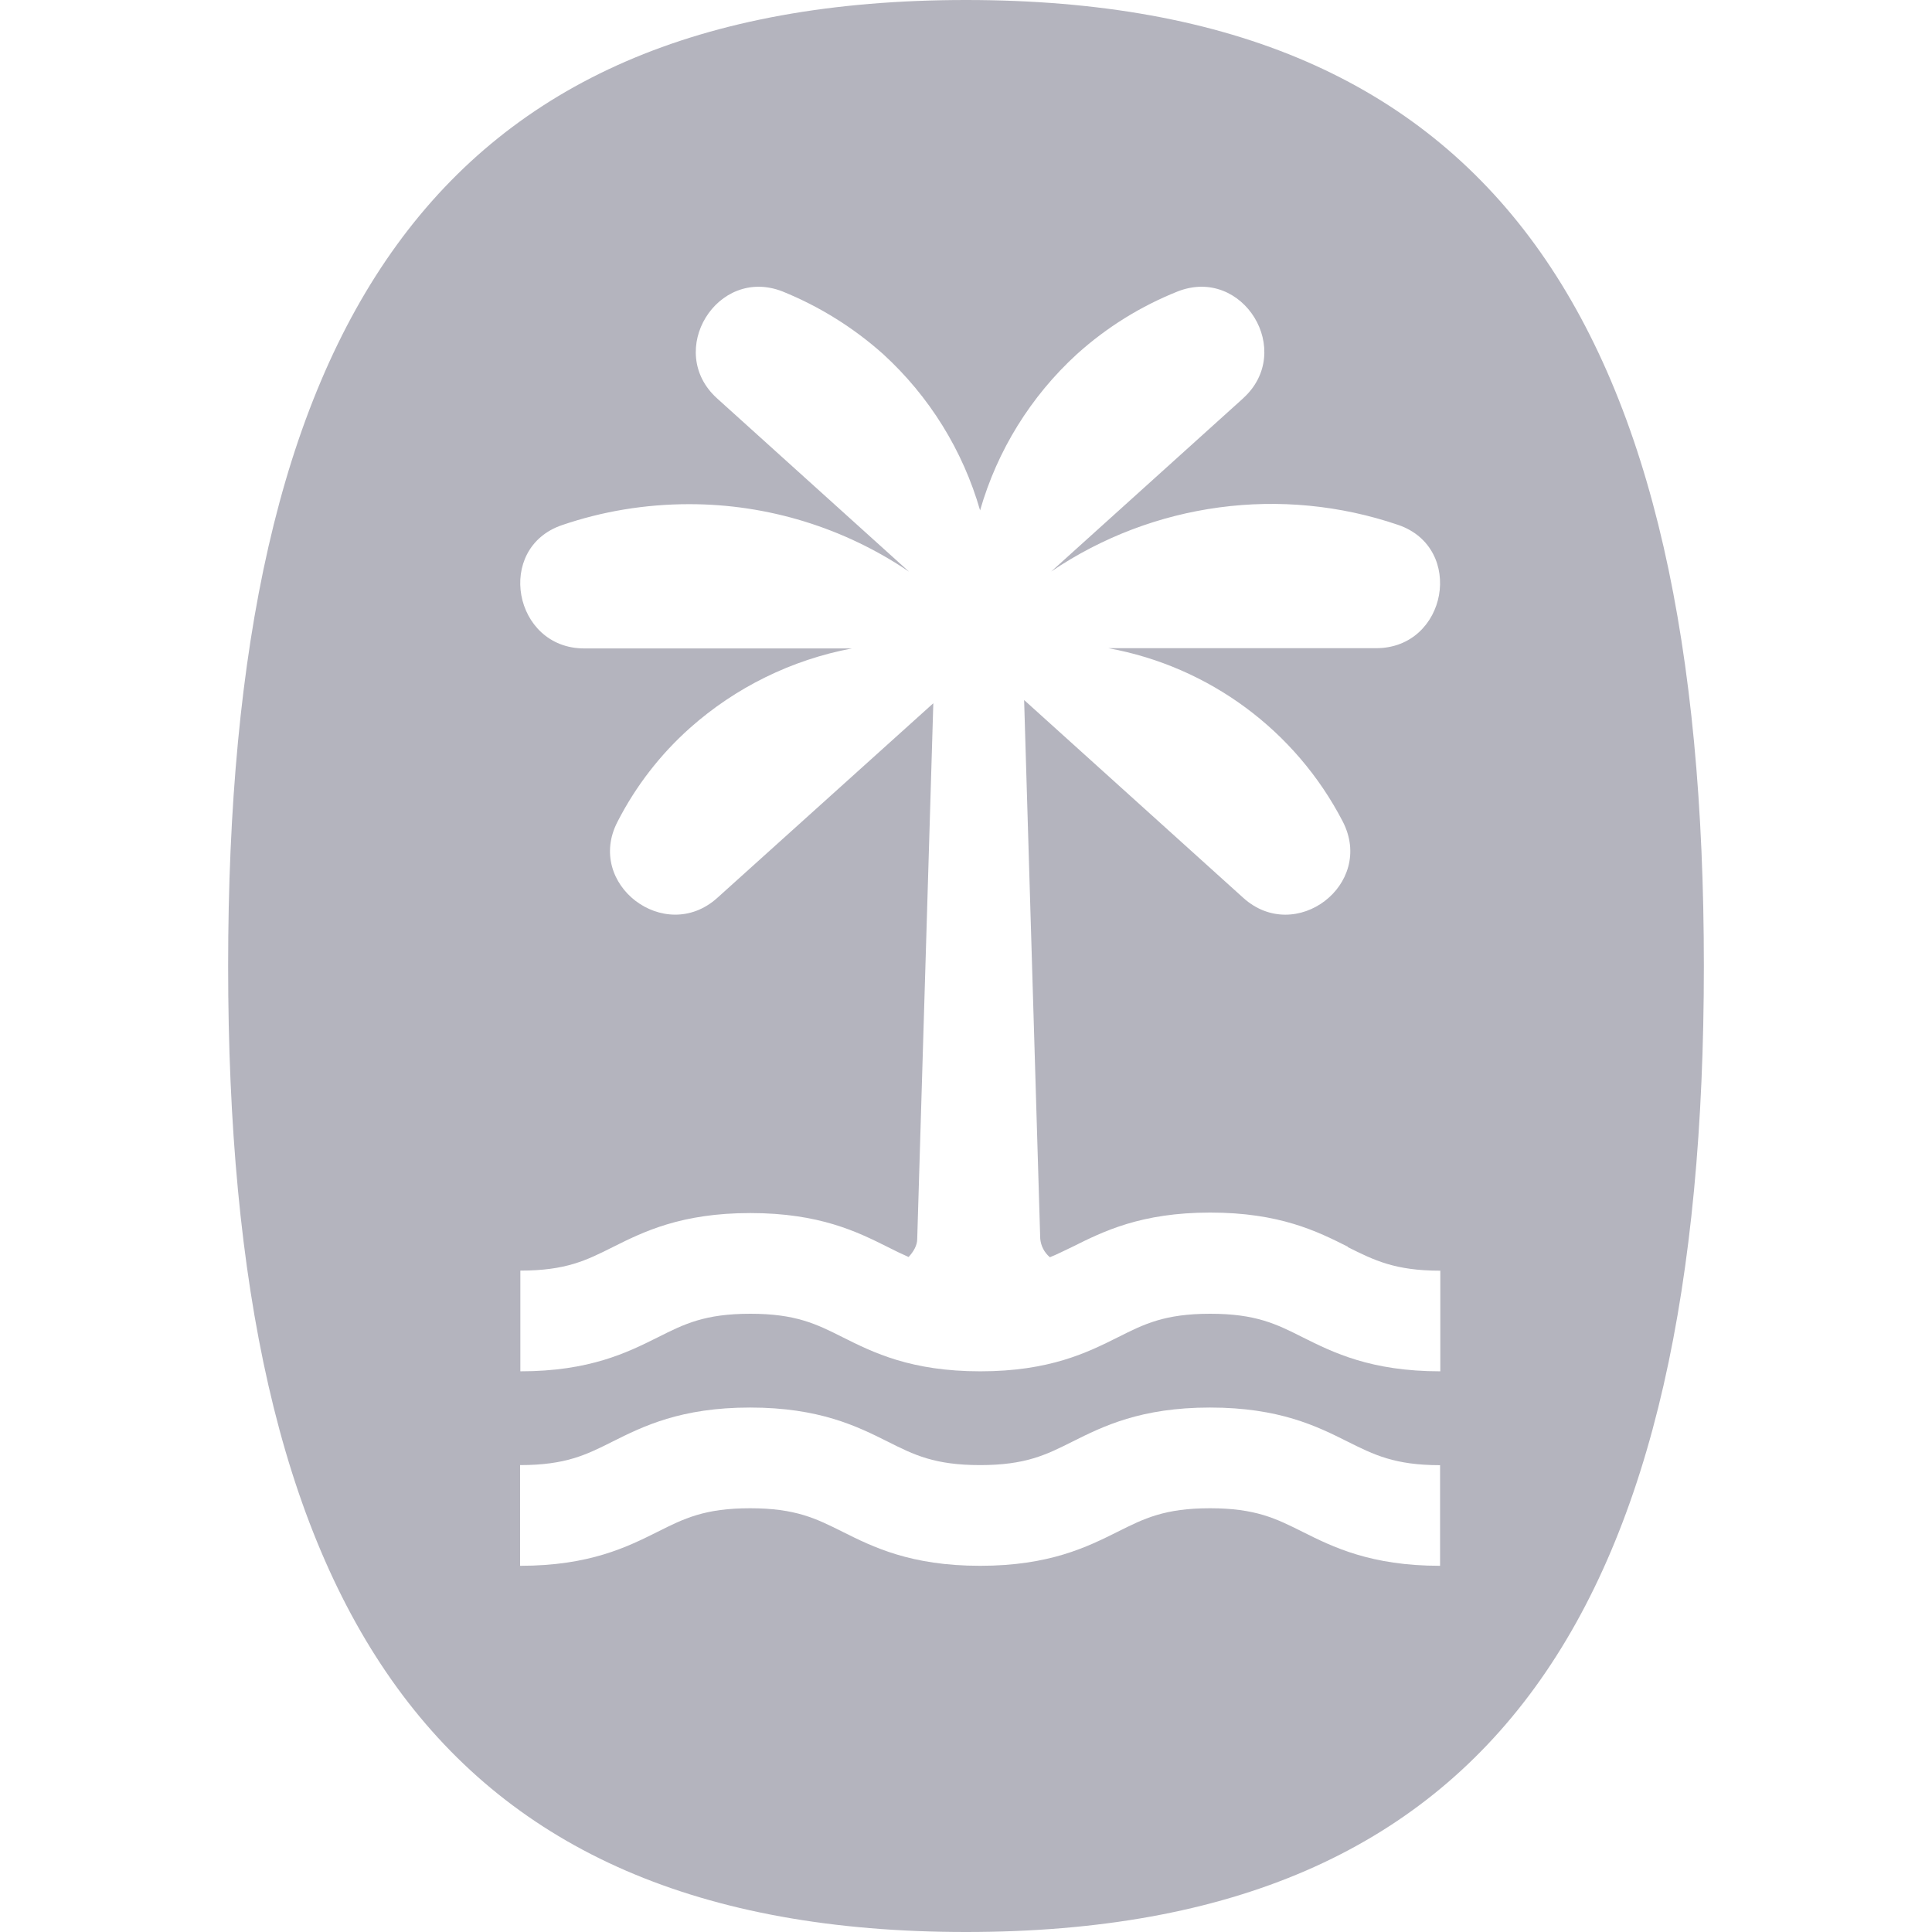
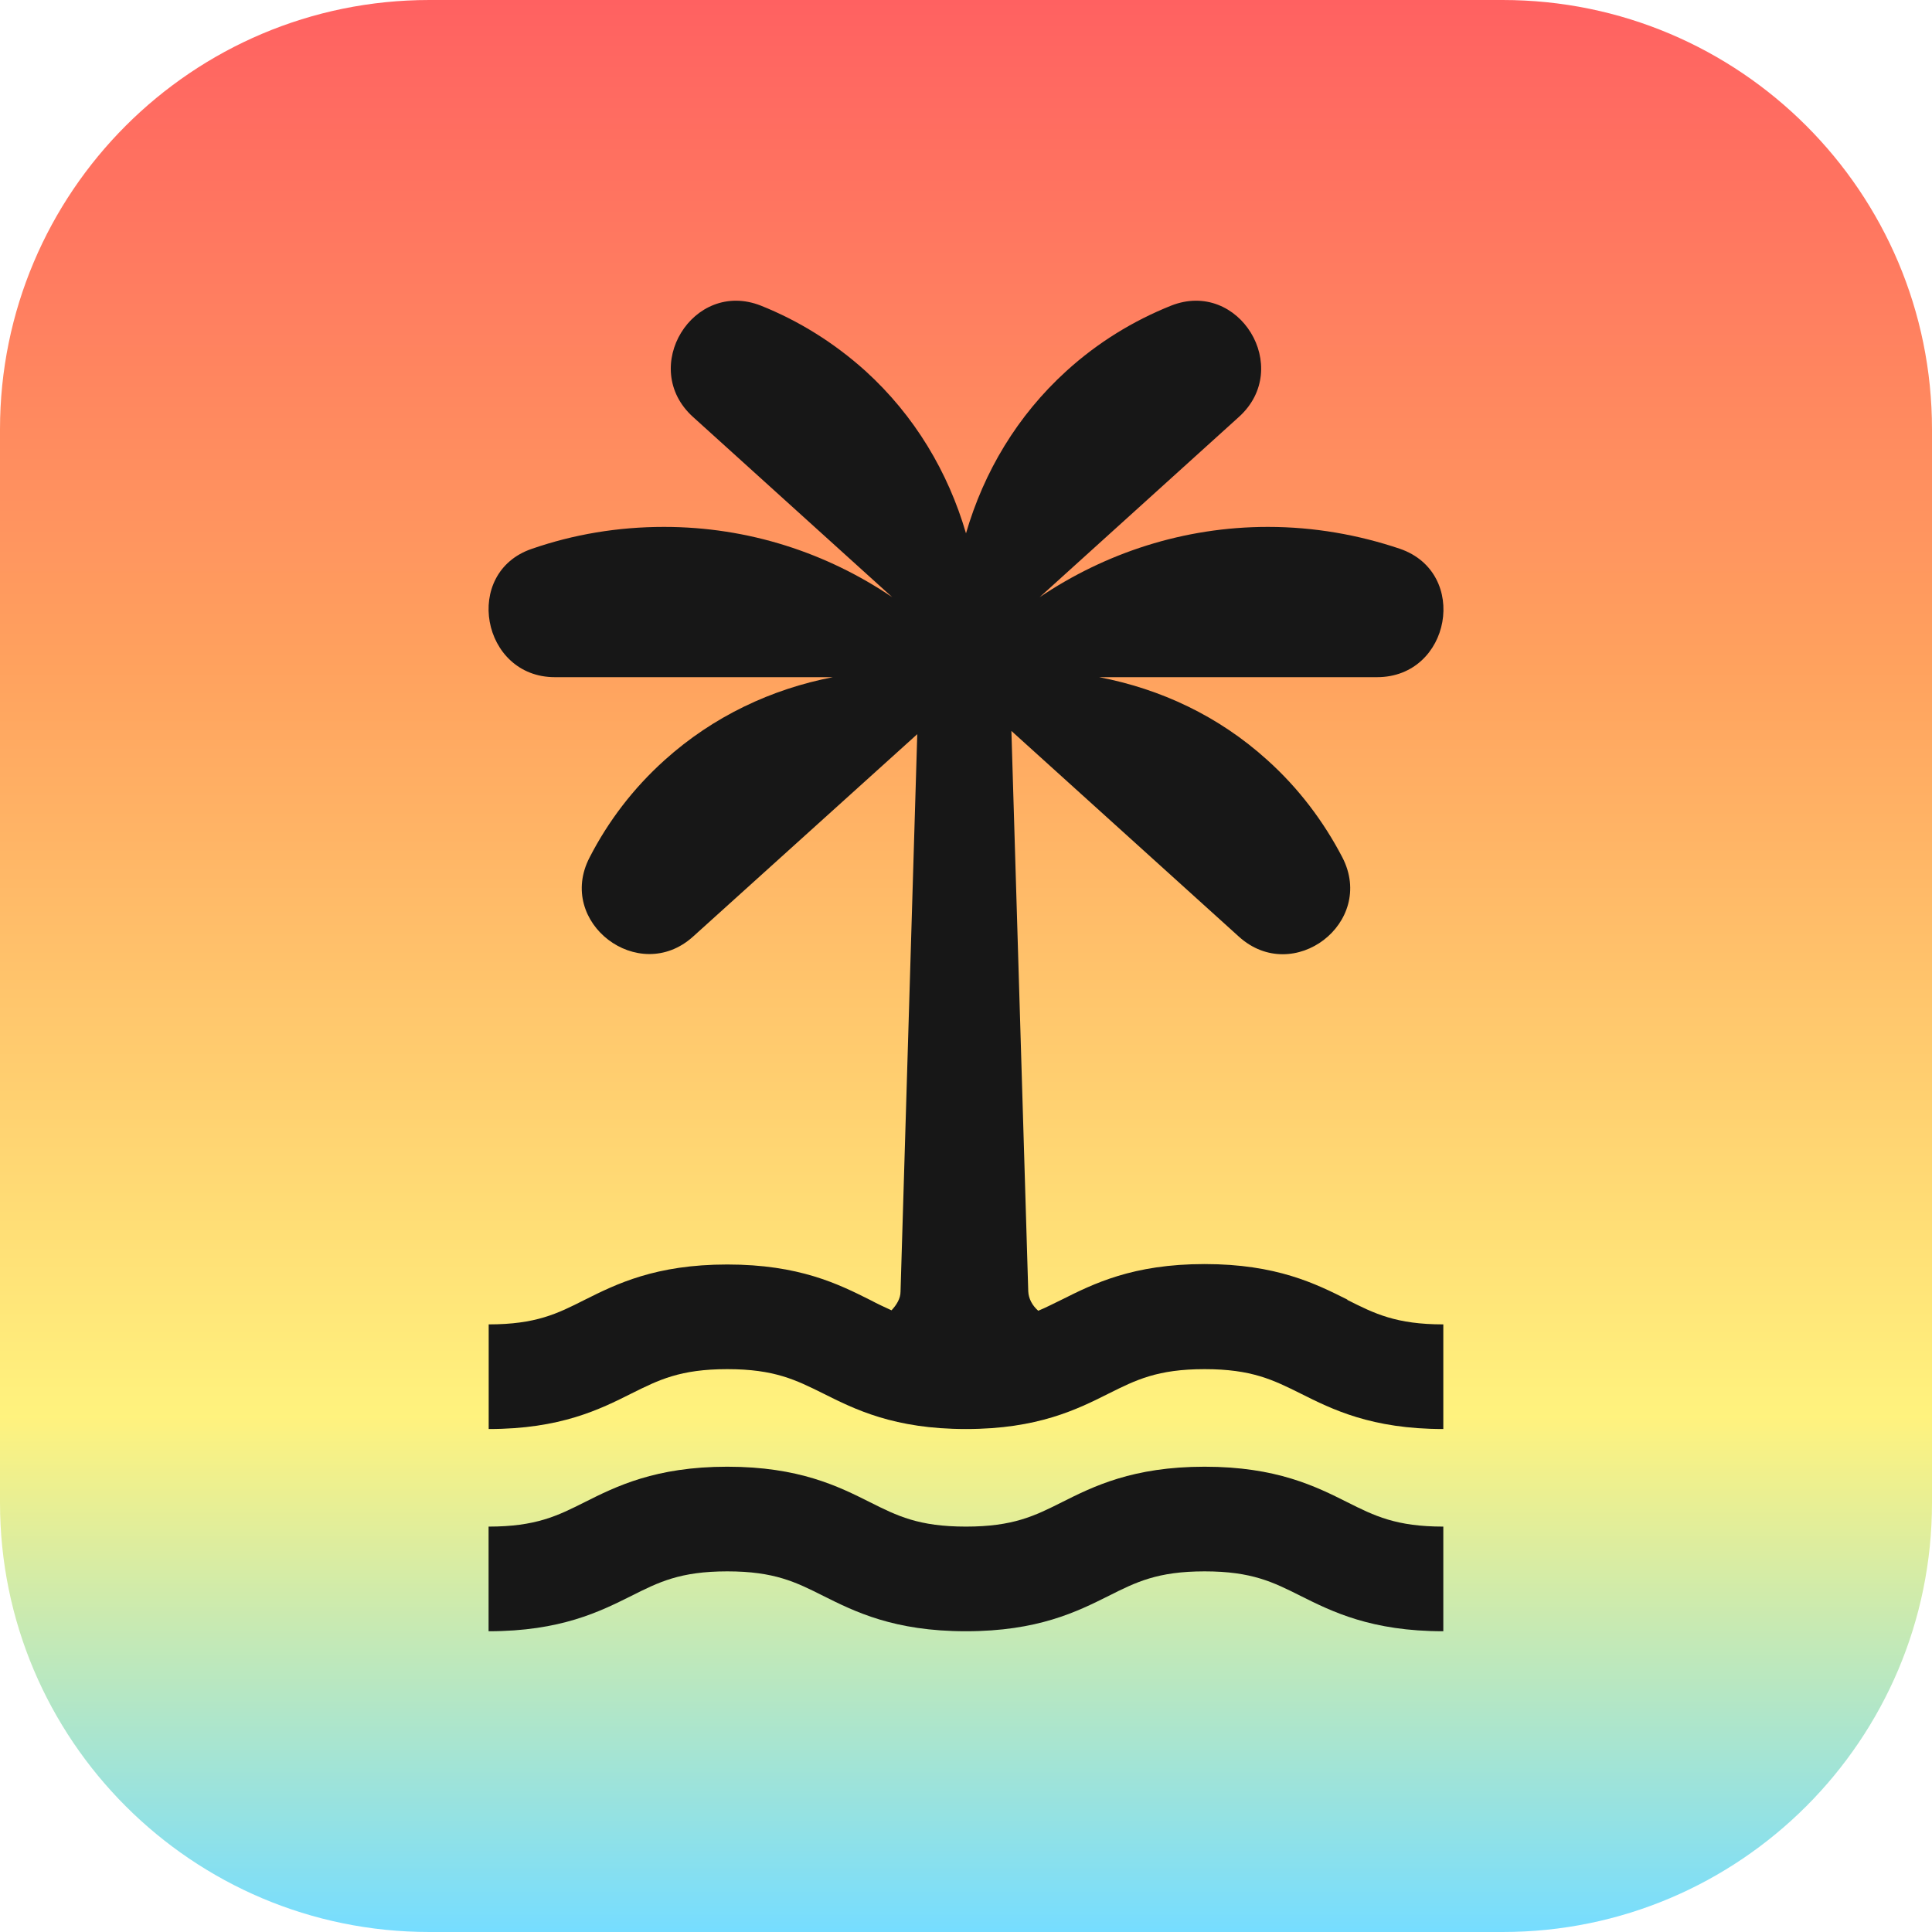
- <svg xmlns="http://www.w3.org/2000/svg" fill="#b4b4be" role="img" viewBox="0 0 24 24">
-   <path d="M12 0c6.627 0 9.166 4.102 9.166 12S18.626 24 12 24s-9.166-4.096-9.166-12c0-7.898 2.54-12 9.166-12m3.031 17.485c-.861 0-1.33.234-1.708.423-.327.164-.582.292-1.148.292-.567 0-.822-.128-1.148-.292-.378-.189-.848-.423-1.71-.423-.86 0-1.33.234-1.708.423-.327.164-.581.292-1.148.292v1.251c.862 0 1.331-.234 1.709-.423.326-.163.581-.292 1.148-.292s.821.129 1.148.292c.378.189.847.423 1.709.423.861 0 1.33-.234 1.709-.423.326-.163.58-.292 1.147-.292s.822.129 1.148.292c.378.189.848.423 1.71.423v-1.25c-.565 0-.822-.13-1.149-.293-.377-.189-.847-.423-1.709-.423m.41-12.536c.65-.586 0-1.648-.813-1.328-.45.18-.873.438-1.251.779a4.2 4.2 0 0 0-1.202 1.94 4.2 4.2 0 0 0-1.203-1.94 4.3 4.3 0 0 0-1.25-.779c-.814-.32-1.463.742-.814 1.328l2.385 2.153a4.86 4.86 0 0 0-2.731-.839c-.552 0-1.082.09-1.58.26-.836.284-.604 1.532.275 1.532h3.326a4.2 4.2 0 0 0-2.012.988 4 4 0 0 0-.9 1.165c-.403.776.588 1.529 1.237.948l2.686-2.42-.2 6.656c0 .08-.047.158-.107.223a5 5 0 0 1-.257-.123c-.378-.189-.848-.423-1.71-.423-.861 0-1.33.234-1.708.423-.327.164-.581.292-1.148.292v1.251c.861 0 1.33-.234 1.709-.423.326-.164.58-.292 1.148-.292.566 0 .821.128 1.148.292.377.189.847.423 1.708.423.862 0 1.332-.234 1.71-.423.326-.164.58-.292 1.147-.292s.822.128 1.148.292c.378.189.848.423 1.71.423v-1.25c-.565 0-.822-.13-1.149-.293v-.005c-.378-.19-.847-.424-1.709-.424-.861 0-1.33.235-1.709.424-.097.045-.189.094-.283.131a.34.34 0 0 1-.12-.232l-.2-6.69 2.722 2.457c.65.587 1.64-.166 1.236-.948a4.11 4.11 0 0 0-2.911-2.153h3.326c.882 0 1.108-1.245.275-1.531a4.88 4.88 0 0 0-4.311.578l2.385-2.152z" />
+ <svg xmlns="http://www.w3.org/2000/svg" width="18" height="18" viewBox="0 0 18 18" fill="none">
+   <rect width="18" height="18" rx="4" fill="url(#paint0_linear_852_3841)" fill-opacity="0.99" />
+   <path d="M11.223 13.665C10.553 13.665 10.186 13.849 9.893 13.996C9.64 14.123 9.44 14.223 8.999 14.223C8.559 14.223 8.359 14.123 8.106 13.996C7.813 13.849 7.446 13.665 6.776 13.665C6.106 13.665 5.739 13.849 5.446 13.996C5.193 14.123 4.993 14.223 4.552 14.223V15.198C5.223 15.198 5.589 15.015 5.883 14.868C6.136 14.741 6.336 14.64 6.776 14.64C7.216 14.64 7.416 14.741 7.669 14.868C7.963 15.015 8.329 15.198 8.999 15.198C9.67 15.198 10.036 15.015 10.33 14.868C10.583 14.741 10.783 14.64 11.223 14.64C11.663 14.64 11.863 14.741 12.116 14.868C12.41 15.015 12.776 15.198 13.447 15.198V14.223C13.007 14.223 12.806 14.123 12.553 13.996C12.26 13.849 11.893 13.665 11.223 13.665Z" fill="#171717" />
+   <path d="M12.553 12.108C12.26 11.961 11.893 11.777 11.223 11.777C10.553 11.777 10.187 11.961 9.893 12.108C9.816 12.145 9.746 12.182 9.673 12.212C9.616 12.162 9.583 12.098 9.58 12.031L9.423 6.81L11.543 8.727C12.05 9.185 12.82 8.597 12.507 7.989C12.333 7.655 12.1 7.344 11.807 7.081C11.353 6.67 10.813 6.419 10.24 6.309H12.83C13.517 6.309 13.693 5.337 13.043 5.113C12.657 4.983 12.243 4.909 11.813 4.909C11.027 4.909 10.296 5.153 9.686 5.564L11.543 3.884C12.05 3.426 11.543 2.597 10.91 2.848C10.56 2.988 10.23 3.189 9.936 3.456C9.476 3.874 9.166 4.398 9 4.969C8.833 4.398 8.523 3.874 8.063 3.456C7.77 3.192 7.44 2.988 7.09 2.848C6.456 2.597 5.95 3.426 6.456 3.884L8.313 5.564C7.706 5.153 6.976 4.909 6.186 4.909C5.756 4.909 5.343 4.979 4.956 5.113C4.306 5.333 4.486 6.309 5.169 6.309H7.76C7.19 6.419 6.646 6.673 6.193 7.081C5.9 7.344 5.666 7.652 5.493 7.989C5.179 8.594 5.95 9.182 6.456 8.727L8.546 6.84L8.39 12.035C8.39 12.098 8.353 12.158 8.306 12.208C8.24 12.178 8.176 12.148 8.106 12.111C7.813 11.964 7.446 11.781 6.776 11.781C6.106 11.781 5.74 11.964 5.446 12.111C5.193 12.239 4.993 12.339 4.553 12.339V13.314C5.223 13.314 5.59 13.13 5.883 12.983C6.136 12.857 6.336 12.756 6.776 12.756C7.216 12.756 7.416 12.857 7.67 12.983C7.963 13.13 8.33 13.314 9 13.314C9.67 13.314 10.037 13.13 10.33 12.983C10.583 12.857 10.783 12.756 11.223 12.756C11.663 12.756 11.863 12.857 12.117 12.983C12.41 13.13 12.777 13.314 13.447 13.314V12.339C13.007 12.339 12.807 12.239 12.553 12.111V12.108Z" fill="#171717" />
+   <defs>
+     <linearGradient id="paint0_linear_852_3841" x1="8" y1="0" x2="8" y2="18" gradientUnits="userSpaceOnUse">
+       <stop stop-color="#FF5F5F" />
+       <stop offset="0.344" stop-color="#FFA05C" />
+       <stop offset="0.733" stop-color="#FFF27C" />
+       <stop offset="1" stop-color="#74DCFF" />
+     </linearGradient>
+   </defs>
</svg>
